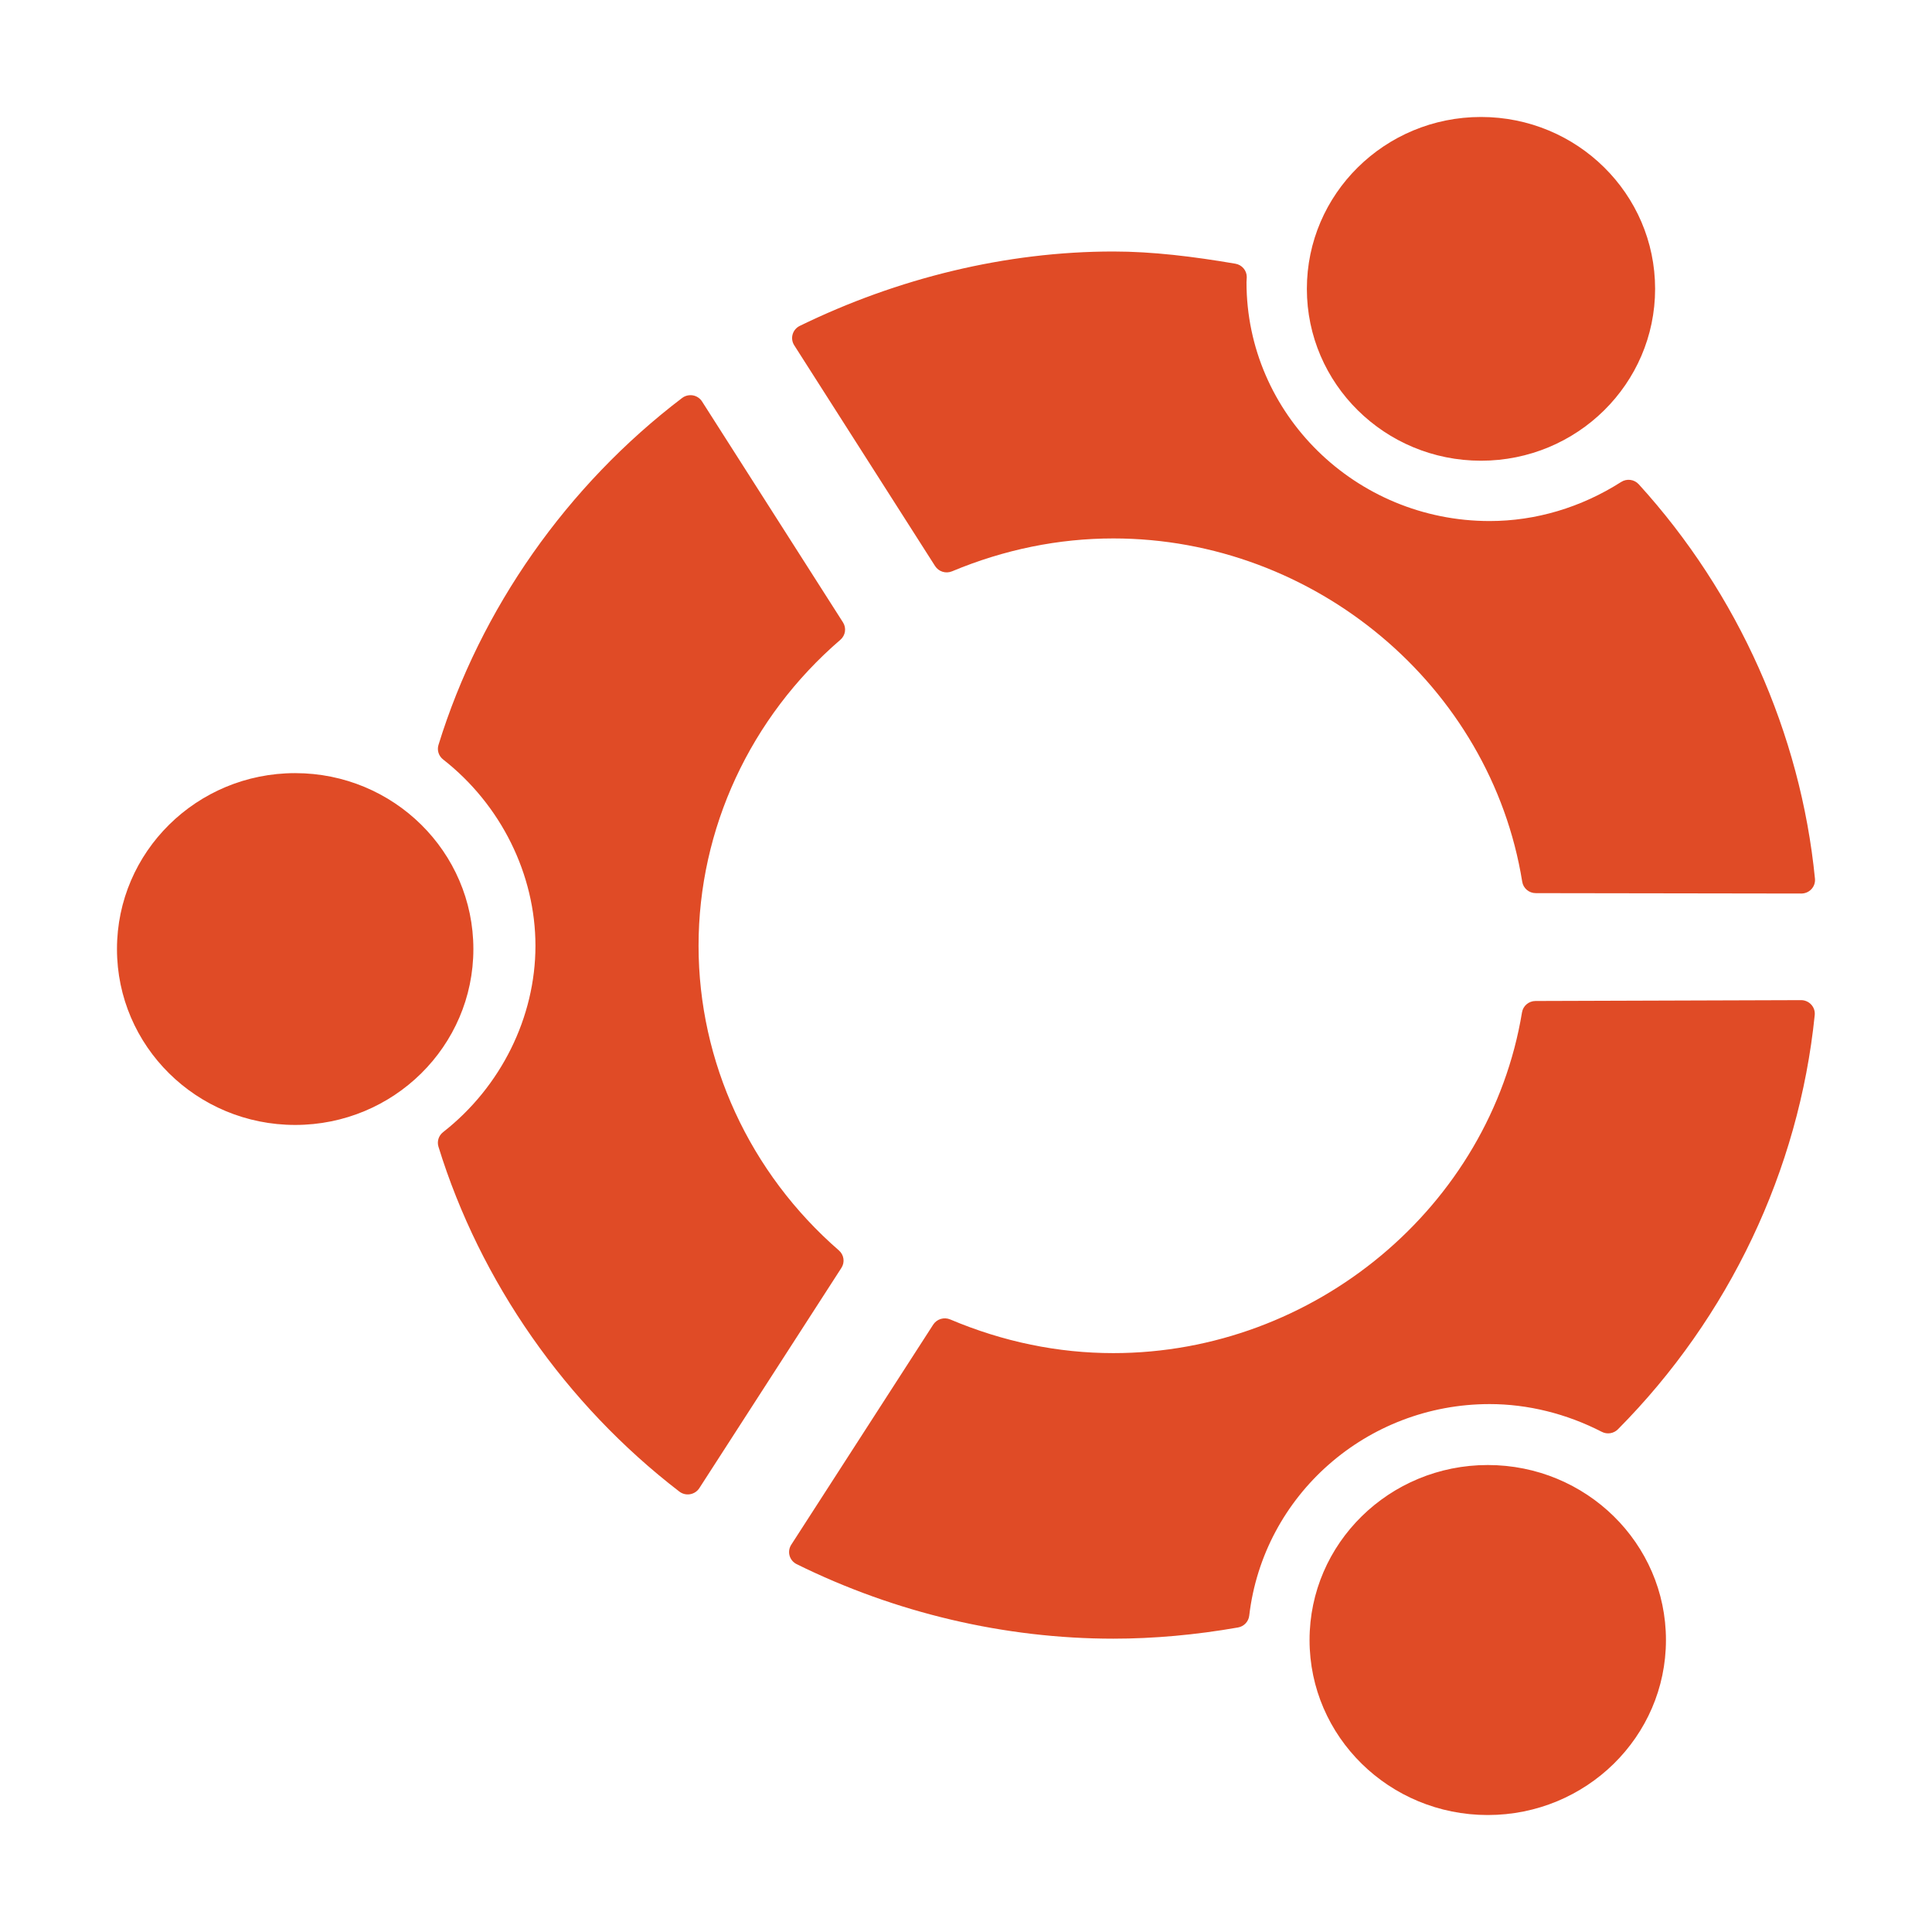
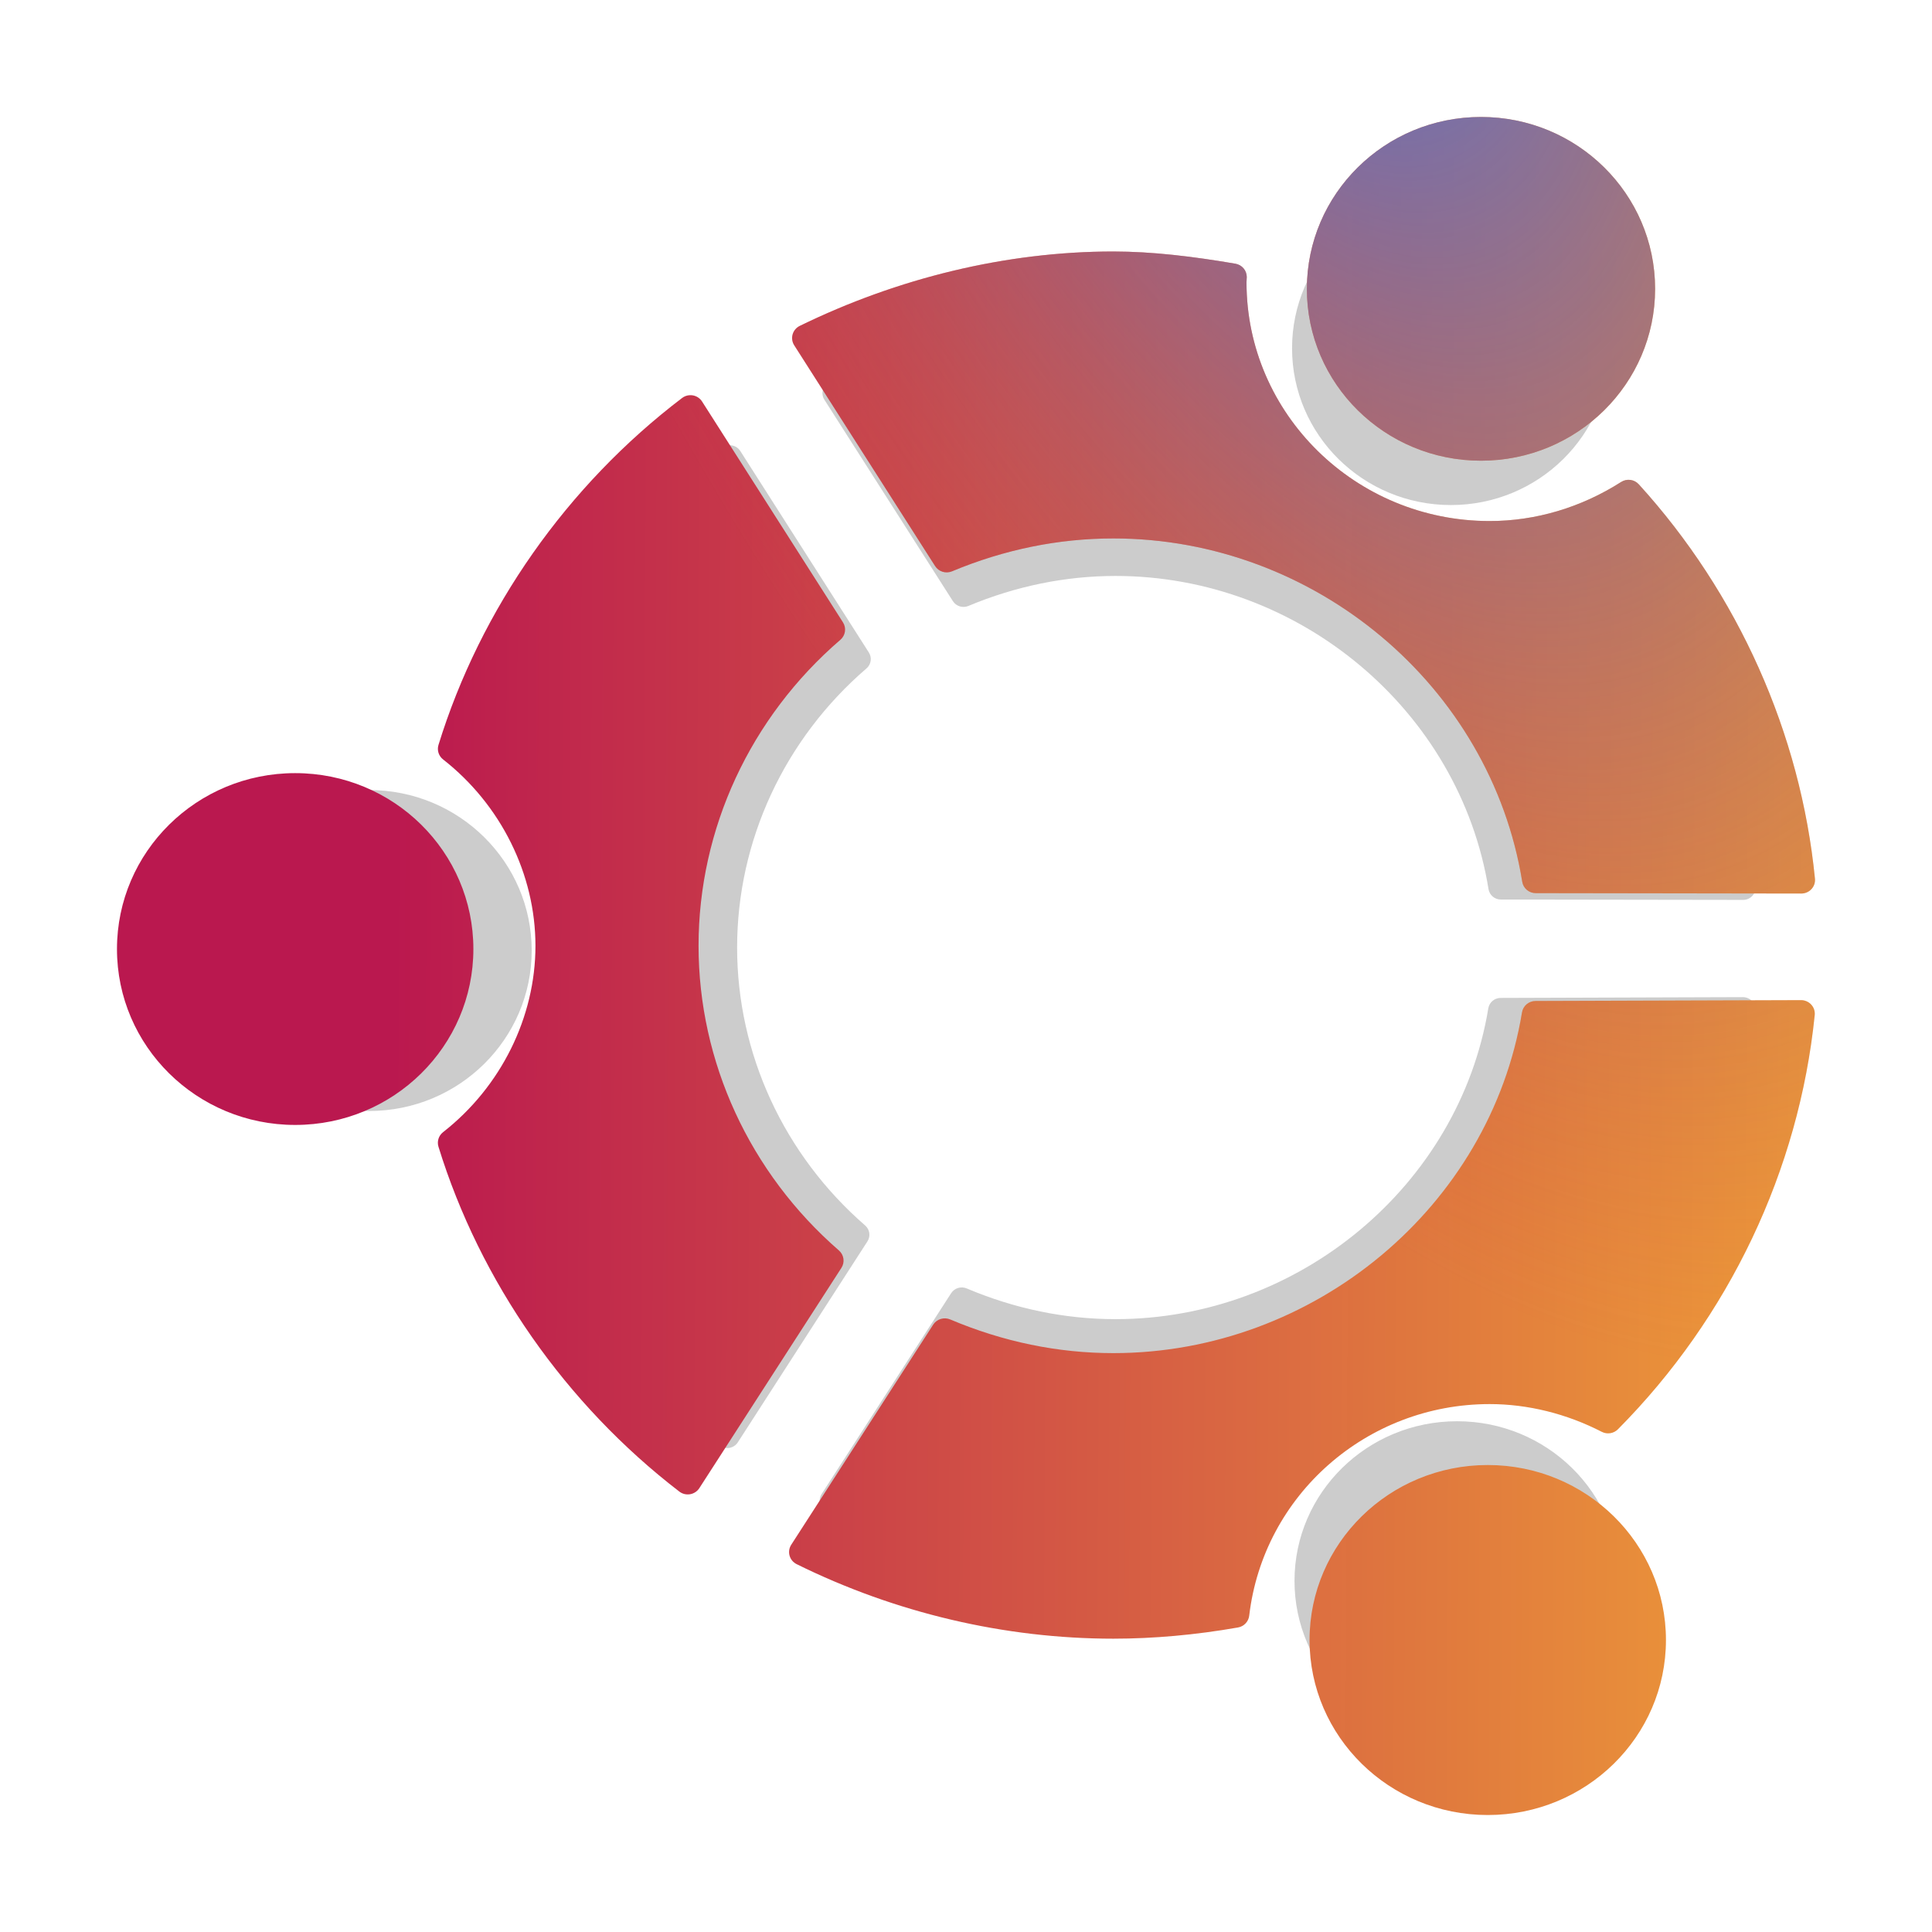
- <svg xmlns="http://www.w3.org/2000/svg" version="1.1" width="512" height="512" viewBox="0 0 512 512" style="overflow:visible" xml:space="preserve" id="svg2">
-   <defs id="defs49" />
-   <path style="fill:#e04b26;fill-opacity:1;stroke-width:3.666" d="M 392.477 31 A 46.144 45.547 0 0 0 346.334 76.547 A 46.144 45.547 0 0 0 392.477 122.094 A 46.144 45.547 0 0 0 438.621 76.547 A 46.144 45.547 0 0 0 392.477 31 z M 295.049 66.65 C 266.606 66.654 237.868 73.711 211.938 86.369 C 211.015 86.821 210.329 87.639 210.053 88.615 C 209.772 89.592 209.927 90.636 210.473 91.496 L 247.809 150.012 C 248.757 151.498 250.655 152.088 252.297 151.406 C 266.144 145.624 280.531 142.691 295.049 142.691 C 348.452 142.691 395.033 181.803 403.406 233.672 C 403.687 235.414 405.207 236.691 406.988 236.691 L 477.365 236.797 C 478.391 236.797 479.369 236.372 480.059 235.621 C 480.748 234.87 481.08 233.876 480.984 232.863 C 477.193 194.378 460.609 157.255 434.291 128.342 C 433.103 127.03 431.122 126.768 429.621 127.727 C 419.009 134.497 406.955 138.082 394.775 138.082 C 359.244 138.082 330.34 109.698 330.336 74.812 C 330.34 74.794 330.406 73.478 330.406 73.42 C 330.406 71.682 329.141 70.186 327.396 69.887 C 316.287 67.985 305.406 66.65 295.049 66.65 z M 182.855 104.727 C 182.1 104.752 181.362 105.009 180.762 105.471 C 150.265 128.674 127.341 161.322 116.205 197.402 C 115.77 198.812 116.249 200.342 117.426 201.26 C 132.752 213.251 141.9 231.712 141.9 250.645 C 141.9 269.577 132.748 288.044 117.418 300.035 C 116.249 300.95 115.762 302.475 116.197 303.889 C 127.244 339.666 149.911 372.129 180.031 395.281 C 180.839 395.904 181.872 396.159 182.883 395.984 C 183.89 395.813 184.779 395.226 185.328 394.377 L 222.984 335.998 C 223.947 334.508 223.667 332.547 222.32 331.377 C 198.68 310.83 185.125 281.403 185.125 250.646 C 185.125 219.66 198.826 190.103 222.713 169.549 C 224.059 168.386 224.354 166.429 223.398 164.932 L 186.051 106.396 C 185.505 105.544 184.62 104.952 183.613 104.777 C 183.362 104.734 183.107 104.718 182.855 104.727 z M 78.225 204.887 A 47.224 46.618 0 0 0 31 251.504 A 47.224 46.618 0 0 0 78.225 298.121 A 47.224 46.618 0 0 0 125.449 251.504 A 47.224 46.618 0 0 0 78.225 204.887 z M 477.291 265.047 L 406.922 265.273 C 405.148 265.277 403.632 266.556 403.348 268.283 C 394.86 319.765 348.304 358.59 295.049 358.59 C 280.361 358.59 265.812 355.587 251.811 349.662 C 250.173 348.973 248.277 349.554 247.314 351.029 L 209.68 409.383 C 209.13 410.239 208.973 411.285 209.246 412.266 C 209.519 413.242 210.201 414.062 211.119 414.514 C 237.252 427.438 266.278 434.266 295.049 434.266 C 305.72 434.266 316.832 433.27 328.078 431.299 C 329.657 431.026 330.867 429.754 331.055 428.184 C 334.802 396.21 362.198 372.096 394.775 372.096 C 404.875 372.096 415.151 374.639 424.49 379.449 C 425.91 380.182 427.641 379.913 428.766 378.779 C 458.219 349.108 476.746 310.125 480.922 268.998 C 481.025 267.989 480.69 266.983 479.996 266.229 C 479.303 265.474 478.316 265.043 477.291 265.047 z M 394.27 388.246 A 47.224 46.377 0 0 0 347.045 434.623 A 47.224 46.377 0 0 0 394.27 481 A 47.224 46.377 0 0 0 441.494 434.623 A 47.224 46.377 0 0 0 394.27 388.246 z " id="path10" />
+ <svg xmlns="http://www.w3.org/2000/svg" xmlns:ns1="http://www.openswatchbook.org/uri/2009/osb" xmlns:xlink="http://www.w3.org/1999/xlink" version="1.1" width="512" height="512" viewBox="0 0 512 512" style="overflow:visible" xml:space="preserve" id="svg2">
+   <defs id="defs49">
+     <linearGradient y2="47.501" x2="37.674" y1="25.604" x1="37.674" gradientUnits="userSpaceOnUse" id="linearGradient4211">
+       <stop id="stop4213" style="stop-color:#367bf0;stop-opacity:1" offset="0" />
+       <stop id="stop4215" style="stop-color:#cf4343;stop-opacity:0" offset="1" />
+     </linearGradient>
+     <linearGradient id="linearGradient4161" ns1:paint="solid">
+       <stop style="stop-color:#ba3d3d;stop-opacity:1;" offset="0" id="stop4163" />
+     </linearGradient>
+     <linearGradient id="linearGradient4155" ns1:paint="solid">
+       <stop style="stop-color:#ba174e;stop-opacity:1;" offset="0" id="stop4157" />
+     </linearGradient>
+     <linearGradient xlink:href="#XMLID_4_" id="linearGradient4181" x1="104.043" y1="253.631" x2="601.609" y2="256" gradientUnits="userSpaceOnUse" />
+     <linearGradient id="linearGradient4206" gradientUnits="userSpaceOnUse" x1="37.674" y1="25.604" x2="37.674" y2="47.501">
+       <stop offset="0" style="stop-color:#ba174e;stop-opacity:0.996" id="stop40-9" />
+       <stop offset="1" style="stop-color:#ffc831;stop-opacity:1" id="stop42-1" />
+     </linearGradient>
+     <radialGradient xlink:href="#linearGradient4211" id="radialGradient4217" cx="278.385" cy="-30.233" fx="278.385" fy="-30.233" r="225" gradientTransform="matrix(0.7781378,1.908239,-0.9259712,0.3775907,92.26557,-594.6659)" gradientUnits="userSpaceOnUse" />
+   </defs>
+   <path style="overflow:visible;opacity:0.2;fill:#000000;fill-opacity:1;stroke-width:3.666" d="M 384.502,50.741 A 42.095,41.55 0 0 0 342.408,92.292 42.095,41.55 0 0 0 384.502,133.843 42.095,41.55 0 0 0 426.598,92.292 42.095,41.55 0 0 0 384.502,50.741 Z m -88.879,32.522 c -25.947,0.003 -52.164,6.441 -75.819,17.989 -0.841,0.412 -1.467,1.158 -1.719,2.049 -0.256,0.891 -0.115,1.844 0.383,2.628 l 34.06,53.382 c 0.865,1.356 2.597,1.894 4.094,1.272 12.632,-5.275 25.757,-7.95 39.001,-7.95 48.717,0 91.212,35.68 98.85,82.998 0.256,1.589 1.643,2.755 3.268,2.755 l 64.202,0.096 c 0.935,0 1.828,-0.388 2.457,-1.073 0.629,-0.685 0.932,-1.592 0.845,-2.516 -3.459,-35.108 -18.588,-68.975 -42.597,-95.351 -1.083,-1.197 -2.891,-1.435 -4.26,-0.561 -9.681,6.176 -20.677,9.447 -31.788,9.447 -32.414,0 -58.782,-25.894 -58.786,-57.718 0.004,-0.017 0.064,-1.217 0.064,-1.27 0,-1.586 -1.154,-2.951 -2.746,-3.223 C 314.997,84.481 305.071,83.264 295.622,83.264 Z M 193.273,117.999 c -0.69,0.024 -1.362,0.258 -1.91,0.679 -27.821,21.167 -48.734,50.951 -58.892,83.866 -0.397,1.286 0.04,2.681 1.114,3.519 13.981,10.939 22.327,27.78 22.327,45.052 0,17.272 -8.35,34.118 -22.334,45.057 -1.067,0.834 -1.511,2.226 -1.114,3.515 10.078,32.639 30.755,62.253 58.233,83.374 0.737,0.568 1.679,0.801 2.601,0.641 0.919,-0.156 1.729,-0.692 2.231,-1.466 l 34.352,-53.257 c 0.878,-1.36 0.622,-3.149 -0.606,-4.216 -21.566,-18.744 -33.932,-45.589 -33.932,-73.647 0,-28.268 12.499,-55.231 34.29,-73.982 1.228,-1.06 1.497,-2.846 0.625,-4.212 l -34.071,-53.399 c -0.498,-0.778 -1.305,-1.318 -2.224,-1.477 -0.23,-0.04 -0.461,-0.054 -0.691,-0.046 z M 97.822,209.371 A 43.081,42.528 0 0 0 54.741,251.898 43.081,42.528 0 0 0 97.822,294.425 43.081,42.528 0 0 0 140.903,251.898 43.081,42.528 0 0 0 97.822,209.371 Z m 364.053,54.882 -64.195,0.207 c -1.619,0.004 -3.002,1.17 -3.261,2.746 -7.743,46.965 -50.214,82.383 -98.797,82.383 -13.399,0 -26.671,-2.74 -39.445,-8.144 -1.494,-0.628 -3.223,-0.099 -4.102,1.247 l -34.333,53.234 c -0.501,0.781 -0.645,1.736 -0.396,2.63 0.249,0.891 0.871,1.639 1.709,2.051 23.84,11.79 50.319,18.019 76.566,18.019 9.735,0 19.872,-0.908 30.131,-2.706 1.44,-0.249 2.544,-1.409 2.715,-2.842 3.419,-29.168 28.411,-51.167 58.13,-51.167 9.213,0 18.588,2.321 27.108,6.708 1.295,0.668 2.874,0.423 3.9,-0.611 26.869,-27.068 43.771,-62.631 47.58,-100.149 0.094,-0.921 -0.212,-1.838 -0.845,-2.527 -0.633,-0.688 -1.532,-1.081 -2.468,-1.078 z m -75.737,112.39 a 43.081,42.308 0 0 0 -43.081,42.308 43.081,42.308 0 0 0 43.081,42.308 43.081,42.308 0 0 0 43.081,-42.308 43.081,42.308 0 0 0 -43.081,-42.308 z" id="path10-4" />
+   <path style="fill:url(#linearGradient4181);fill-opacity:1;stroke-width:3.666;stroke:none" d="M 392.476,31 A 46.144,45.547 0 0 0 346.334,76.547 46.144,45.547 0 0 0 392.476,122.094 46.144,45.547 0 0 0 438.621,76.547 46.144,45.547 0 0 0 392.476,31 Z m -97.428,35.65 c -28.442,0.004 -57.181,7.06 -83.111,19.719 -0.922,0.452 -1.608,1.27 -1.885,2.246 -0.28,0.977 -0.126,2.021 0.42,2.881 l 37.336,58.516 c 0.948,1.487 2.847,2.076 4.488,1.395 13.847,-5.783 28.234,-8.715 42.752,-8.715 53.403,0 99.984,39.112 108.357,90.98 0.28,1.742 1.8,3.02 3.582,3.02 l 70.377,0.105 c 1.025,0 2.004,-0.425 2.693,-1.176 0.69,-0.751 1.022,-1.745 0.926,-2.758 -3.792,-38.485 -20.376,-75.609 -46.693,-104.521 -1.188,-1.312 -3.169,-1.574 -4.67,-0.615 -10.612,6.77 -22.666,10.355 -34.846,10.355 -35.532,0 -64.436,-28.385 -64.439,-63.27 0.004,-0.018 0.07,-1.334 0.07,-1.393 0,-1.738 -1.265,-3.234 -3.01,-3.533 -11.11,-1.902 -21.99,-3.236 -32.348,-3.236 z M 182.855,104.727 c -0.756,0.026 -1.493,0.282 -2.094,0.744 -30.497,23.203 -53.421,55.851 -64.557,91.932 -0.435,1.41 0.044,2.939 1.221,3.857 15.326,11.992 24.475,30.452 24.475,49.385 0,18.933 -9.153,37.399 -24.482,49.391 -1.169,0.915 -1.656,2.44 -1.221,3.854 11.047,35.778 33.713,68.24 63.834,91.393 0.808,0.623 1.841,0.878 2.852,0.703 1.007,-0.171 1.896,-0.758 2.445,-1.607 l 37.656,-58.379 c 0.963,-1.49 0.682,-3.451 -0.664,-4.621 -23.64,-20.547 -37.195,-49.974 -37.195,-80.73 0,-30.986 13.701,-60.543 37.588,-81.098 1.346,-1.162 1.641,-3.12 0.686,-4.617 l -37.348,-58.535 c -0.546,-0.853 -1.431,-1.444 -2.438,-1.619 -0.252,-0.044 -0.506,-0.059 -0.758,-0.051 z M 78.224,204.887 a 47.224,46.618 0 0 0 -47.225,46.617 47.224,46.618 0 0 0 47.225,46.617 47.224,46.618 0 0 0 47.225,-46.617 47.224,46.618 0 0 0 -47.225,-46.617 z m 399.066,60.16 -70.369,0.227 c -1.774,0.004 -3.29,1.283 -3.574,3.01 -8.487,51.482 -55.044,90.307 -108.299,90.307 -14.688,0 -29.237,-3.003 -43.238,-8.928 -1.638,-0.689 -3.533,-0.109 -4.496,1.367 l -37.635,58.354 c -0.55,0.856 -0.707,1.903 -0.434,2.883 0.273,0.977 0.955,1.796 1.873,2.248 26.133,12.924 55.159,19.752 83.93,19.752 10.671,0 21.783,-0.996 33.029,-2.967 1.579,-0.273 2.788,-1.545 2.977,-3.115 3.748,-31.974 31.144,-56.088 63.721,-56.088 10.099,0 20.375,2.544 29.715,7.354 1.42,0.732 3.15,0.463 4.275,-0.67 29.453,-29.671 47.981,-68.655 52.156,-109.781 0.103,-1.009 -0.232,-2.015 -0.926,-2.77 -0.693,-0.754 -1.68,-1.185 -2.705,-1.182 z M 394.269,388.246 A 47.224,46.377 0 0 0 347.045,434.623 47.224,46.377 0 0 0 394.269,481 47.224,46.377 0 0 0 441.494,434.623 47.224,46.377 0 0 0 394.269,388.246 Z" id="path10" />
  <linearGradient id="XMLID_3_" gradientUnits="userSpaceOnUse" x1="75.504" y1="11.96" x2="85.597" y2="36.331">
    <stop offset="0" style="stop-color:#F99D77" id="stop33" />
    <stop offset="1" style="stop-color:#F7804E" id="stop35" />
  </linearGradient>
  <linearGradient id="XMLID_4_" gradientUnits="userSpaceOnUse" x1="37.674" y1="25.604" x2="37.674" y2="47.501">
-     <stop offset="0" style="stop-color:#FCB462" id="stop40" />
-     <stop offset="1" style="stop-color:#FCAF55" id="stop42" />
+     <stop offset="0" style="stop-color:#ba174e;stop-opacity:0.996" id="stop40" />
+     <stop offset="1" style="stop-color:#ffc831;stop-opacity:1" id="stop42" />
  </linearGradient>
+   <path style="overflow:visible;fill:url(#radialGradient4217);fill-opacity:1;stroke:none;stroke-width:3.666" d="M 392.476,31 A 46.144,45.547 0 0 0 346.334,76.547 46.144,45.547 0 0 0 392.476,122.094 46.144,45.547 0 0 0 438.621,76.547 46.144,45.547 0 0 0 392.476,31 Z m -97.428,35.65 c -28.442,0.004 -57.181,7.06 -83.111,19.719 -0.922,0.452 -1.608,1.27 -1.885,2.246 -0.28,0.977 -0.126,2.021 0.42,2.881 l 37.336,58.516 c 0.948,1.487 2.847,2.076 4.488,1.395 13.847,-5.783 28.234,-8.715 42.752,-8.715 53.403,0 99.984,39.112 108.357,90.98 0.28,1.742 1.8,3.02 3.582,3.02 l 70.377,0.105 c 1.025,0 2.004,-0.425 2.693,-1.176 0.69,-0.751 1.022,-1.745 0.926,-2.758 -3.792,-38.485 -20.376,-75.609 -46.693,-104.521 -1.188,-1.312 -3.169,-1.574 -4.67,-0.615 -10.612,6.77 -22.666,10.355 -34.846,10.355 -35.532,0 -64.436,-28.385 -64.439,-63.27 0.004,-0.018 0.07,-1.334 0.07,-1.393 0,-1.738 -1.265,-3.234 -3.01,-3.533 -11.11,-1.902 -21.99,-3.236 -32.348,-3.236 z m -112.193,38.076 c -0.756,0.026 -1.493,0.282 -2.094,0.744 -30.497,23.203 -53.421,55.851 -64.557,91.932 -0.435,1.41 0.044,2.939 1.221,3.857 15.326,11.992 24.475,30.452 24.475,49.385 0,18.933 -9.153,37.399 -24.482,49.391 -1.169,0.915 -1.656,2.44 -1.221,3.854 11.047,35.778 33.713,68.24 63.834,91.393 0.808,0.623 1.841,0.878 2.852,0.703 1.007,-0.171 1.896,-0.758 2.445,-1.607 l 37.656,-58.379 c 0.963,-1.49 0.682,-3.451 -0.664,-4.621 -23.64,-20.547 -37.195,-49.974 -37.195,-80.73 0,-30.986 13.701,-60.543 37.588,-81.098 1.346,-1.162 1.641,-3.12 0.686,-4.617 l -37.348,-58.535 c -0.546,-0.853 -1.431,-1.444 -2.438,-1.619 -0.252,-0.044 -0.506,-0.059 -0.758,-0.051 z M 78.224,204.887 a 47.224,46.618 0 0 0 -47.225,46.617 47.224,46.618 0 0 0 47.225,46.617 47.224,46.618 0 0 0 47.225,-46.617 47.224,46.618 0 0 0 -47.225,-46.617 z m 399.066,60.16 -70.369,0.227 c -1.774,0.004 -3.29,1.283 -3.574,3.01 -8.487,51.482 -55.044,90.307 -108.299,90.307 -14.688,0 -29.237,-3.003 -43.238,-8.928 -1.638,-0.689 -3.533,-0.109 -4.496,1.367 l -37.635,58.354 c -0.55,0.856 -0.707,1.903 -0.434,2.883 0.273,0.977 0.955,1.796 1.873,2.248 26.133,12.924 55.159,19.752 83.93,19.752 10.671,0 21.783,-0.996 33.029,-2.967 1.579,-0.273 2.788,-1.545 2.977,-3.115 3.748,-31.974 31.144,-56.088 63.721,-56.088 10.099,0 20.375,2.544 29.715,7.354 1.42,0.732 3.15,0.463 4.275,-0.67 29.453,-29.671 47.981,-68.655 52.156,-109.781 0.103,-1.009 -0.232,-2.015 -0.926,-2.77 -0.693,-0.754 -1.68,-1.185 -2.705,-1.182 z M 394.269,388.246 A 47.224,46.377 0 0 0 347.045,434.623 47.224,46.377 0 0 0 394.269,481 47.224,46.377 0 0 0 441.494,434.623 47.224,46.377 0 0 0 394.269,388.246 Z" id="path10-1" />
</svg>
